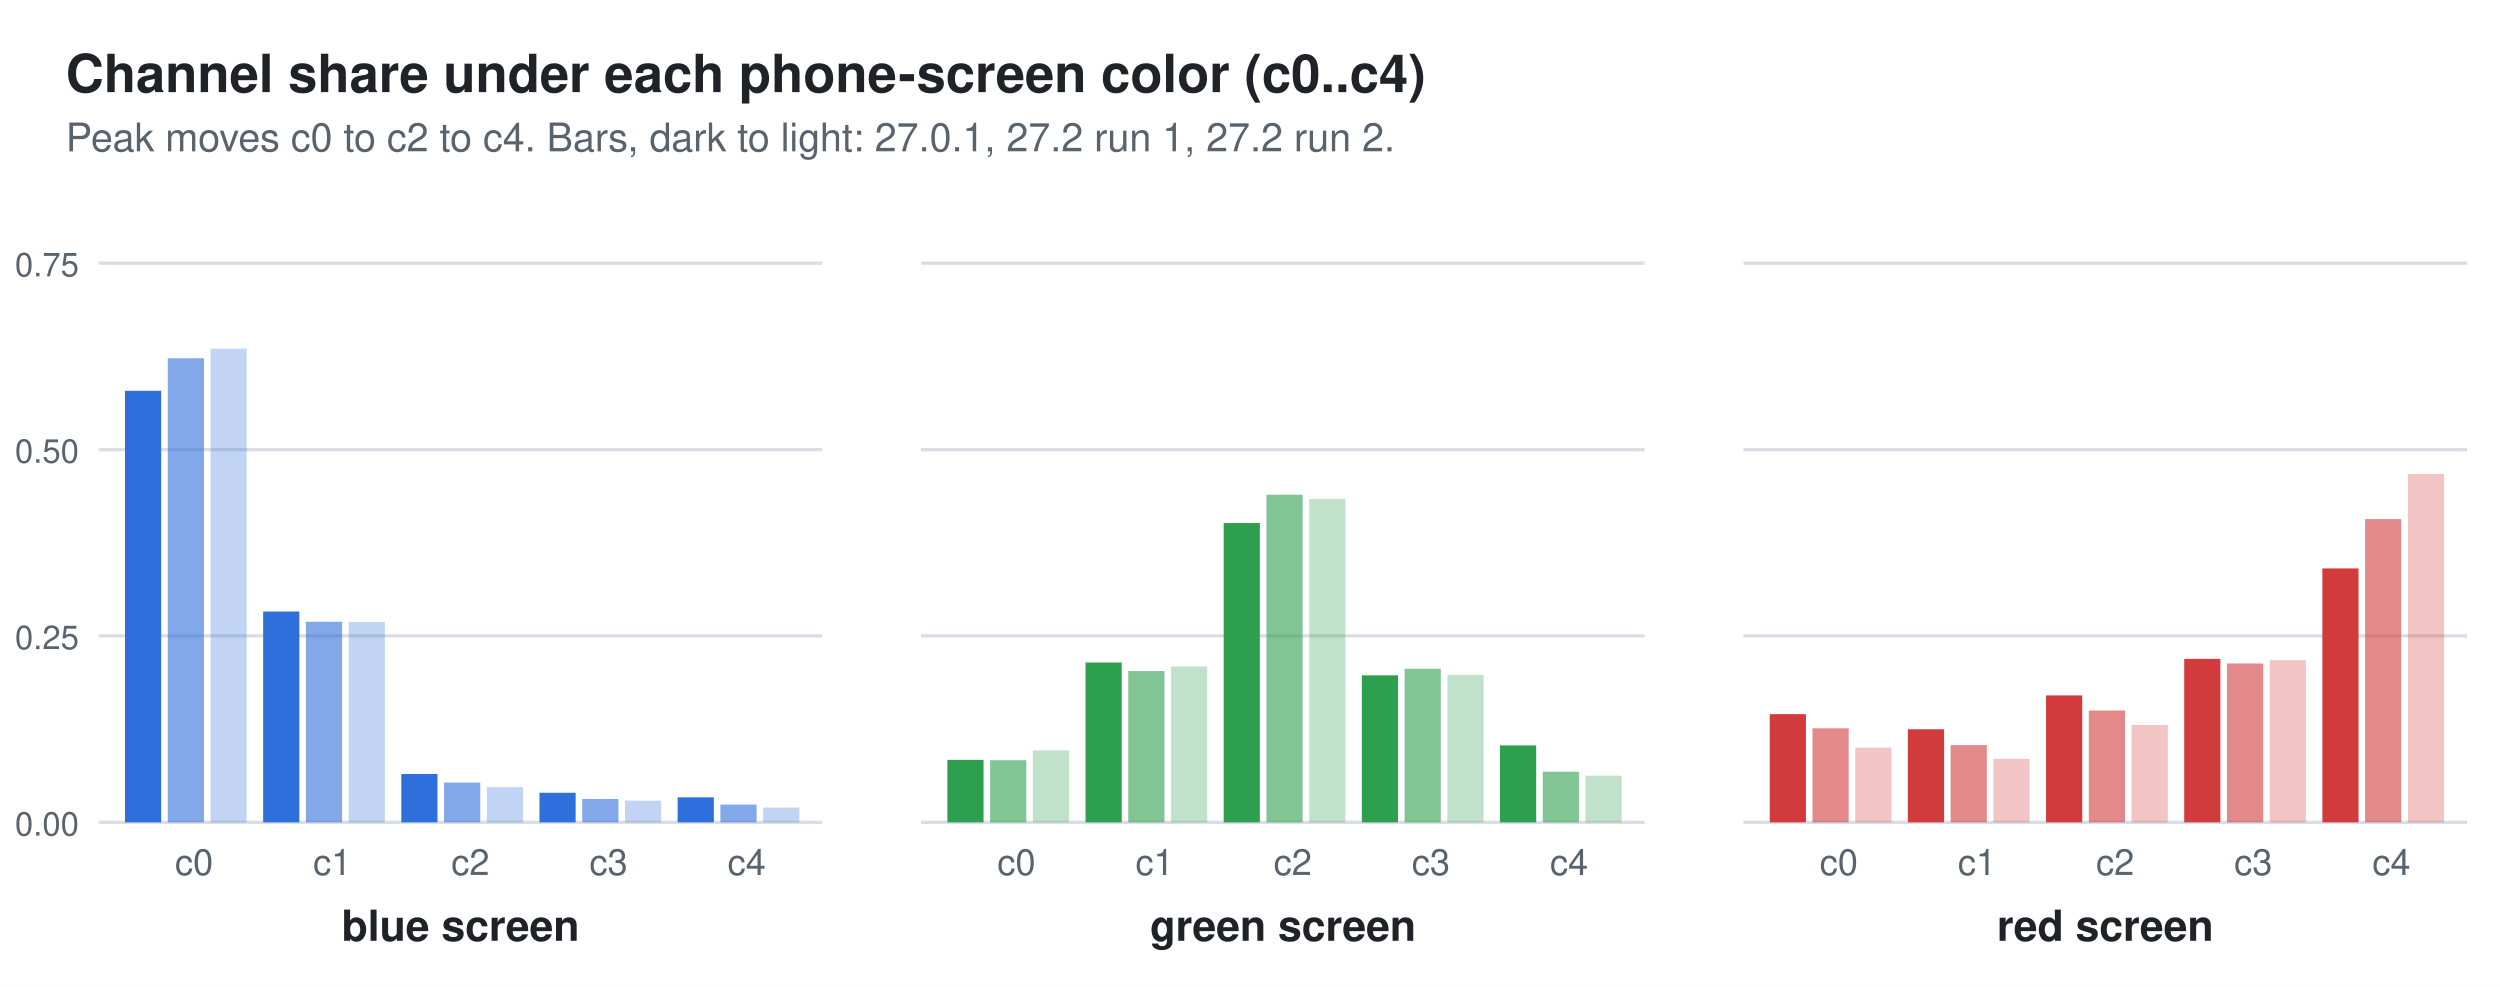
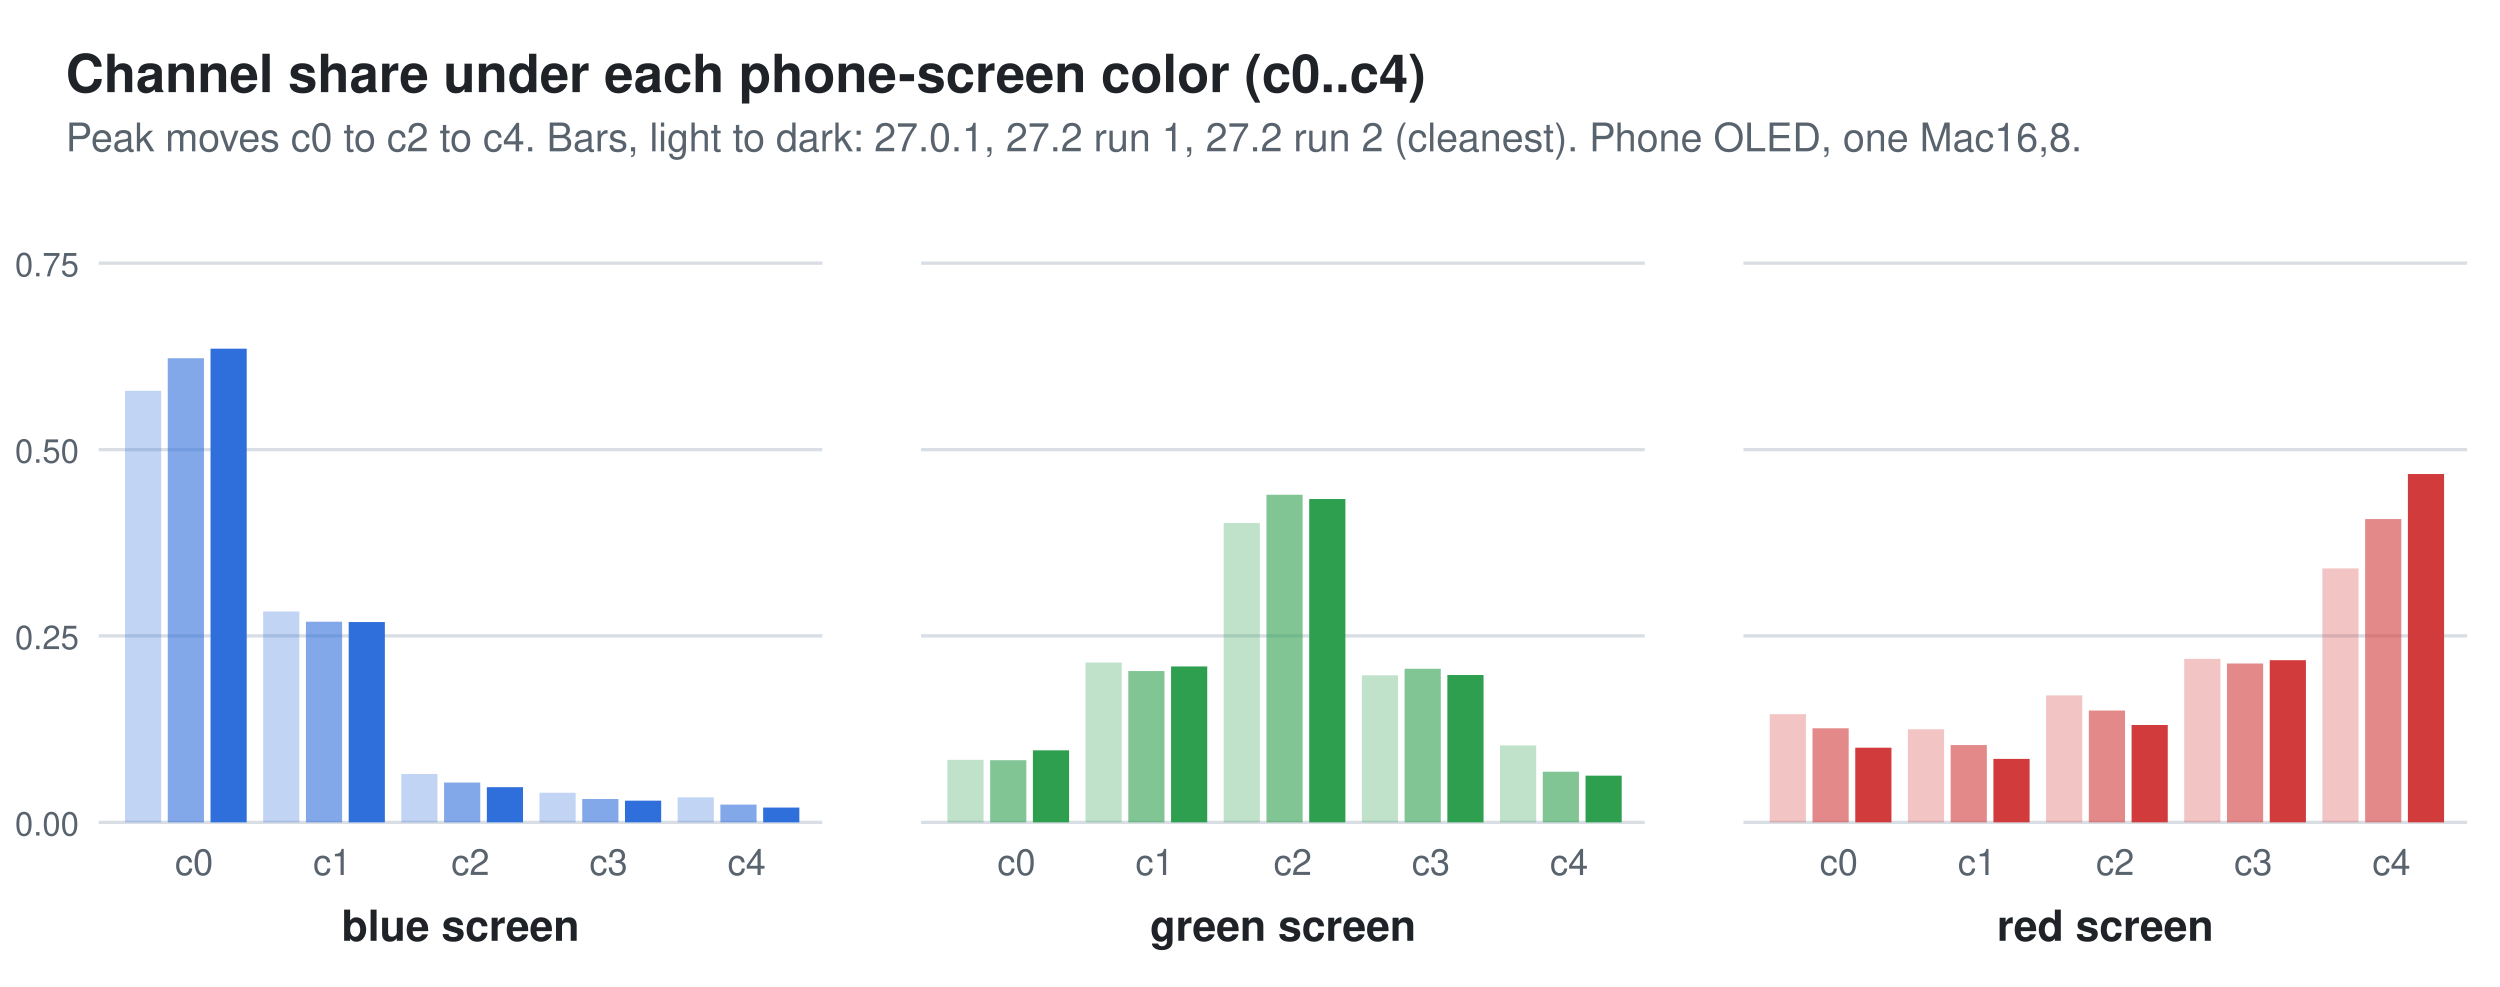
<svg xmlns="http://www.w3.org/2000/svg" viewBox="0 0 760 300" width="760" height="300" font-family="-apple-system, Helvetica, Arial, sans-serif">
  <rect width="760" height="300" fill="#ffffff" />
  <text x="20" y="28" font-size="16" fill="#1f2328" text-anchor="start" font-weight="bold">Channel share under each phone-screen color (c0..c4)</text>
-   <text x="20" y="46" font-size="12" fill="#59636e" text-anchor="start" font-weight="normal">Peak moves c0 to c2 to c4. Bars, dark to light: 27.0.1, 27.2 run 1, 27.2 run 2.</text>
+   <text x="20" y="46" font-size="12" fill="#59636e" text-anchor="start" font-weight="normal">Peak moves c0 to c2 to c4. Bars, light to dark: 27.0.1, 27.2 run 1, 27.2 run 2 (cleanest). Phone OLED, one Mac16,8.</text>
  <line x1="30" y1="250.0" x2="250" y2="250.0" stroke="#d8dee4" />
  <text x="24" y="254.0" font-size="10" fill="#59636e" text-anchor="end" font-weight="normal">0.00</text>
  <line x1="30" y1="193.3" x2="250" y2="193.3" stroke="#d8dee4" />
  <text x="24" y="197.333" font-size="10" fill="#59636e" text-anchor="end" font-weight="normal">0.25</text>
  <line x1="30" y1="136.7" x2="250" y2="136.7" stroke="#d8dee4" />
  <text x="24" y="140.667" font-size="10" fill="#59636e" text-anchor="end" font-weight="normal">0.50</text>
  <line x1="30" y1="80.0" x2="250" y2="80.0" stroke="#d8dee4" />
  <text x="24" y="84.0" font-size="10" fill="#59636e" text-anchor="end" font-weight="normal">0.75</text>
-   <rect x="38" y="118.8" width="11" height="131.2" fill="#2f6fdb" fill-opacity="1" />
+   <rect x="38" y="118.8" width="11" height="131.2" fill="#2f6fdb" fill-opacity="0.3" />
  <rect x="51" y="108.9" width="11" height="141.1" fill="#2f6fdb" fill-opacity="0.6" />
-   <rect x="64" y="106.0" width="11" height="144.0" fill="#2f6fdb" fill-opacity="0.3" />
+   <rect x="64" y="106.0" width="11" height="144.0" fill="#2f6fdb" fill-opacity="1" />
  <text x="59" y="266" font-size="11" fill="#59636e" text-anchor="middle" font-weight="normal">c0</text>
-   <rect x="80" y="185.9" width="11" height="64.1" fill="#2f6fdb" fill-opacity="1" />
+   <rect x="80" y="185.9" width="11" height="64.1" fill="#2f6fdb" fill-opacity="0.3" />
  <rect x="93" y="189.0" width="11" height="61.0" fill="#2f6fdb" fill-opacity="0.6" />
-   <rect x="106" y="189.1" width="11" height="60.9" fill="#2f6fdb" fill-opacity="0.3" />
+   <rect x="106" y="189.1" width="11" height="60.9" fill="#2f6fdb" fill-opacity="1" />
  <text x="101" y="266" font-size="11" fill="#59636e" text-anchor="middle" font-weight="normal">c1</text>
-   <rect x="122" y="235.3" width="11" height="14.7" fill="#2f6fdb" fill-opacity="1" />
+   <rect x="122" y="235.3" width="11" height="14.7" fill="#2f6fdb" fill-opacity="0.3" />
  <rect x="135" y="237.9" width="11" height="12.1" fill="#2f6fdb" fill-opacity="0.6" />
-   <rect x="148" y="239.3" width="11" height="10.7" fill="#2f6fdb" fill-opacity="0.3" />
+   <rect x="148" y="239.3" width="11" height="10.7" fill="#2f6fdb" fill-opacity="1" />
  <text x="143" y="266" font-size="11" fill="#59636e" text-anchor="middle" font-weight="normal">c2</text>
-   <rect x="164" y="241.0" width="11" height="9.0" fill="#2f6fdb" fill-opacity="1" />
+   <rect x="164" y="241.0" width="11" height="9.0" fill="#2f6fdb" fill-opacity="0.3" />
  <rect x="177" y="242.9" width="11" height="7.1" fill="#2f6fdb" fill-opacity="0.6" />
-   <rect x="190" y="243.4" width="11" height="6.6" fill="#2f6fdb" fill-opacity="0.3" />
+   <rect x="190" y="243.4" width="11" height="6.6" fill="#2f6fdb" fill-opacity="1" />
  <text x="185" y="266" font-size="11" fill="#59636e" text-anchor="middle" font-weight="normal">c3</text>
-   <rect x="206" y="242.4" width="11" height="7.6" fill="#2f6fdb" fill-opacity="1" />
+   <rect x="206" y="242.4" width="11" height="7.6" fill="#2f6fdb" fill-opacity="0.3" />
  <rect x="219" y="244.6" width="11" height="5.4" fill="#2f6fdb" fill-opacity="0.6" />
-   <rect x="232" y="245.5" width="11" height="4.5" fill="#2f6fdb" fill-opacity="0.3" />
+   <rect x="232" y="245.5" width="11" height="4.5" fill="#2f6fdb" fill-opacity="1" />
  <text x="227" y="266" font-size="11" fill="#59636e" text-anchor="middle" font-weight="normal">c4</text>
  <text x="140.0" y="286" font-size="13" fill="#1f2328" text-anchor="middle" font-weight="bold">blue screen</text>
  <line x1="280" y1="250.0" x2="500" y2="250.0" stroke="#d8dee4" />
  <line x1="280" y1="193.3" x2="500" y2="193.3" stroke="#d8dee4" />
  <line x1="280" y1="136.7" x2="500" y2="136.7" stroke="#d8dee4" />
  <line x1="280" y1="80.0" x2="500" y2="80.0" stroke="#d8dee4" />
-   <rect x="288" y="231.0" width="11" height="19.0" fill="#2e9e4f" fill-opacity="1" />
+   <rect x="288" y="231.0" width="11" height="19.0" fill="#2e9e4f" fill-opacity="0.3" />
  <rect x="301" y="231.1" width="11" height="18.9" fill="#2e9e4f" fill-opacity="0.6" />
-   <rect x="314" y="228.1" width="11" height="21.9" fill="#2e9e4f" fill-opacity="0.3" />
+   <rect x="314" y="228.1" width="11" height="21.9" fill="#2e9e4f" fill-opacity="1" />
  <text x="309" y="266" font-size="11" fill="#59636e" text-anchor="middle" font-weight="normal">c0</text>
-   <rect x="330" y="201.4" width="11" height="48.6" fill="#2e9e4f" fill-opacity="1" />
+   <rect x="330" y="201.4" width="11" height="48.6" fill="#2e9e4f" fill-opacity="0.3" />
  <rect x="343" y="204.0" width="11" height="46.0" fill="#2e9e4f" fill-opacity="0.6" />
-   <rect x="356" y="202.6" width="11" height="47.4" fill="#2e9e4f" fill-opacity="0.3" />
+   <rect x="356" y="202.6" width="11" height="47.4" fill="#2e9e4f" fill-opacity="1" />
  <text x="351" y="266" font-size="11" fill="#59636e" text-anchor="middle" font-weight="normal">c1</text>
-   <rect x="372" y="159.0" width="11" height="91.0" fill="#2e9e4f" fill-opacity="1" />
+   <rect x="372" y="159.0" width="11" height="91.0" fill="#2e9e4f" fill-opacity="0.3" />
  <rect x="385" y="150.4" width="11" height="99.6" fill="#2e9e4f" fill-opacity="0.6" />
-   <rect x="398" y="151.7" width="11" height="98.3" fill="#2e9e4f" fill-opacity="0.3" />
+   <rect x="398" y="151.7" width="11" height="98.3" fill="#2e9e4f" fill-opacity="1" />
  <text x="393" y="266" font-size="11" fill="#59636e" text-anchor="middle" font-weight="normal">c2</text>
-   <rect x="414" y="205.3" width="11" height="44.7" fill="#2e9e4f" fill-opacity="1" />
+   <rect x="414" y="205.3" width="11" height="44.7" fill="#2e9e4f" fill-opacity="0.3" />
  <rect x="427" y="203.3" width="11" height="46.7" fill="#2e9e4f" fill-opacity="0.6" />
-   <rect x="440" y="205.2" width="11" height="44.8" fill="#2e9e4f" fill-opacity="0.3" />
+   <rect x="440" y="205.2" width="11" height="44.8" fill="#2e9e4f" fill-opacity="1" />
  <text x="435" y="266" font-size="11" fill="#59636e" text-anchor="middle" font-weight="normal">c3</text>
-   <rect x="456" y="226.6" width="11" height="23.4" fill="#2e9e4f" fill-opacity="1" />
+   <rect x="456" y="226.6" width="11" height="23.4" fill="#2e9e4f" fill-opacity="0.3" />
  <rect x="469" y="234.6" width="11" height="15.4" fill="#2e9e4f" fill-opacity="0.6" />
-   <rect x="482" y="235.8" width="11" height="14.2" fill="#2e9e4f" fill-opacity="0.3" />
+   <rect x="482" y="235.8" width="11" height="14.2" fill="#2e9e4f" fill-opacity="1" />
  <text x="477" y="266" font-size="11" fill="#59636e" text-anchor="middle" font-weight="normal">c4</text>
  <text x="390.0" y="286" font-size="13" fill="#1f2328" text-anchor="middle" font-weight="bold">green screen</text>
  <line x1="530" y1="250.0" x2="750" y2="250.0" stroke="#d8dee4" />
  <line x1="530" y1="193.3" x2="750" y2="193.3" stroke="#d8dee4" />
  <line x1="530" y1="136.7" x2="750" y2="136.7" stroke="#d8dee4" />
  <line x1="530" y1="80.0" x2="750" y2="80.0" stroke="#d8dee4" />
-   <rect x="538" y="217.1" width="11" height="32.9" fill="#d23b3b" fill-opacity="1" />
+   <rect x="538" y="217.1" width="11" height="32.9" fill="#d23b3b" fill-opacity="0.3" />
  <rect x="551" y="221.4" width="11" height="28.6" fill="#d23b3b" fill-opacity="0.6" />
-   <rect x="564" y="227.3" width="11" height="22.7" fill="#d23b3b" fill-opacity="0.3" />
+   <rect x="564" y="227.3" width="11" height="22.7" fill="#d23b3b" fill-opacity="1" />
  <text x="559" y="266" font-size="11" fill="#59636e" text-anchor="middle" font-weight="normal">c0</text>
-   <rect x="580" y="221.7" width="11" height="28.3" fill="#d23b3b" fill-opacity="1" />
+   <rect x="580" y="221.7" width="11" height="28.3" fill="#d23b3b" fill-opacity="0.3" />
  <rect x="593" y="226.5" width="11" height="23.5" fill="#d23b3b" fill-opacity="0.6" />
-   <rect x="606" y="230.7" width="11" height="19.3" fill="#d23b3b" fill-opacity="0.3" />
+   <rect x="606" y="230.7" width="11" height="19.3" fill="#d23b3b" fill-opacity="1" />
  <text x="601" y="266" font-size="11" fill="#59636e" text-anchor="middle" font-weight="normal">c1</text>
-   <rect x="622" y="211.4" width="11" height="38.6" fill="#d23b3b" fill-opacity="1" />
+   <rect x="622" y="211.4" width="11" height="38.6" fill="#d23b3b" fill-opacity="0.3" />
  <rect x="635" y="216.0" width="11" height="34.0" fill="#d23b3b" fill-opacity="0.6" />
-   <rect x="648" y="220.4" width="11" height="29.6" fill="#d23b3b" fill-opacity="0.3" />
+   <rect x="648" y="220.4" width="11" height="29.6" fill="#d23b3b" fill-opacity="1" />
  <text x="643" y="266" font-size="11" fill="#59636e" text-anchor="middle" font-weight="normal">c2</text>
-   <rect x="664" y="200.3" width="11" height="49.7" fill="#d23b3b" fill-opacity="1" />
+   <rect x="664" y="200.3" width="11" height="49.7" fill="#d23b3b" fill-opacity="0.3" />
  <rect x="677" y="201.7" width="11" height="48.3" fill="#d23b3b" fill-opacity="0.6" />
-   <rect x="690" y="200.7" width="11" height="49.3" fill="#d23b3b" fill-opacity="0.3" />
+   <rect x="690" y="200.7" width="11" height="49.3" fill="#d23b3b" fill-opacity="1" />
  <text x="685" y="266" font-size="11" fill="#59636e" text-anchor="middle" font-weight="normal">c3</text>
-   <rect x="706" y="172.8" width="11" height="77.2" fill="#d23b3b" fill-opacity="1" />
+   <rect x="706" y="172.8" width="11" height="77.2" fill="#d23b3b" fill-opacity="0.3" />
  <rect x="719" y="157.8" width="11" height="92.2" fill="#d23b3b" fill-opacity="0.6" />
-   <rect x="732" y="144.1" width="11" height="105.9" fill="#d23b3b" fill-opacity="0.3" />
+   <rect x="732" y="144.1" width="11" height="105.9" fill="#d23b3b" fill-opacity="1" />
  <text x="727" y="266" font-size="11" fill="#59636e" text-anchor="middle" font-weight="normal">c4</text>
  <text x="640.0" y="286" font-size="13" fill="#1f2328" text-anchor="middle" font-weight="bold">red screen</text>
</svg>
